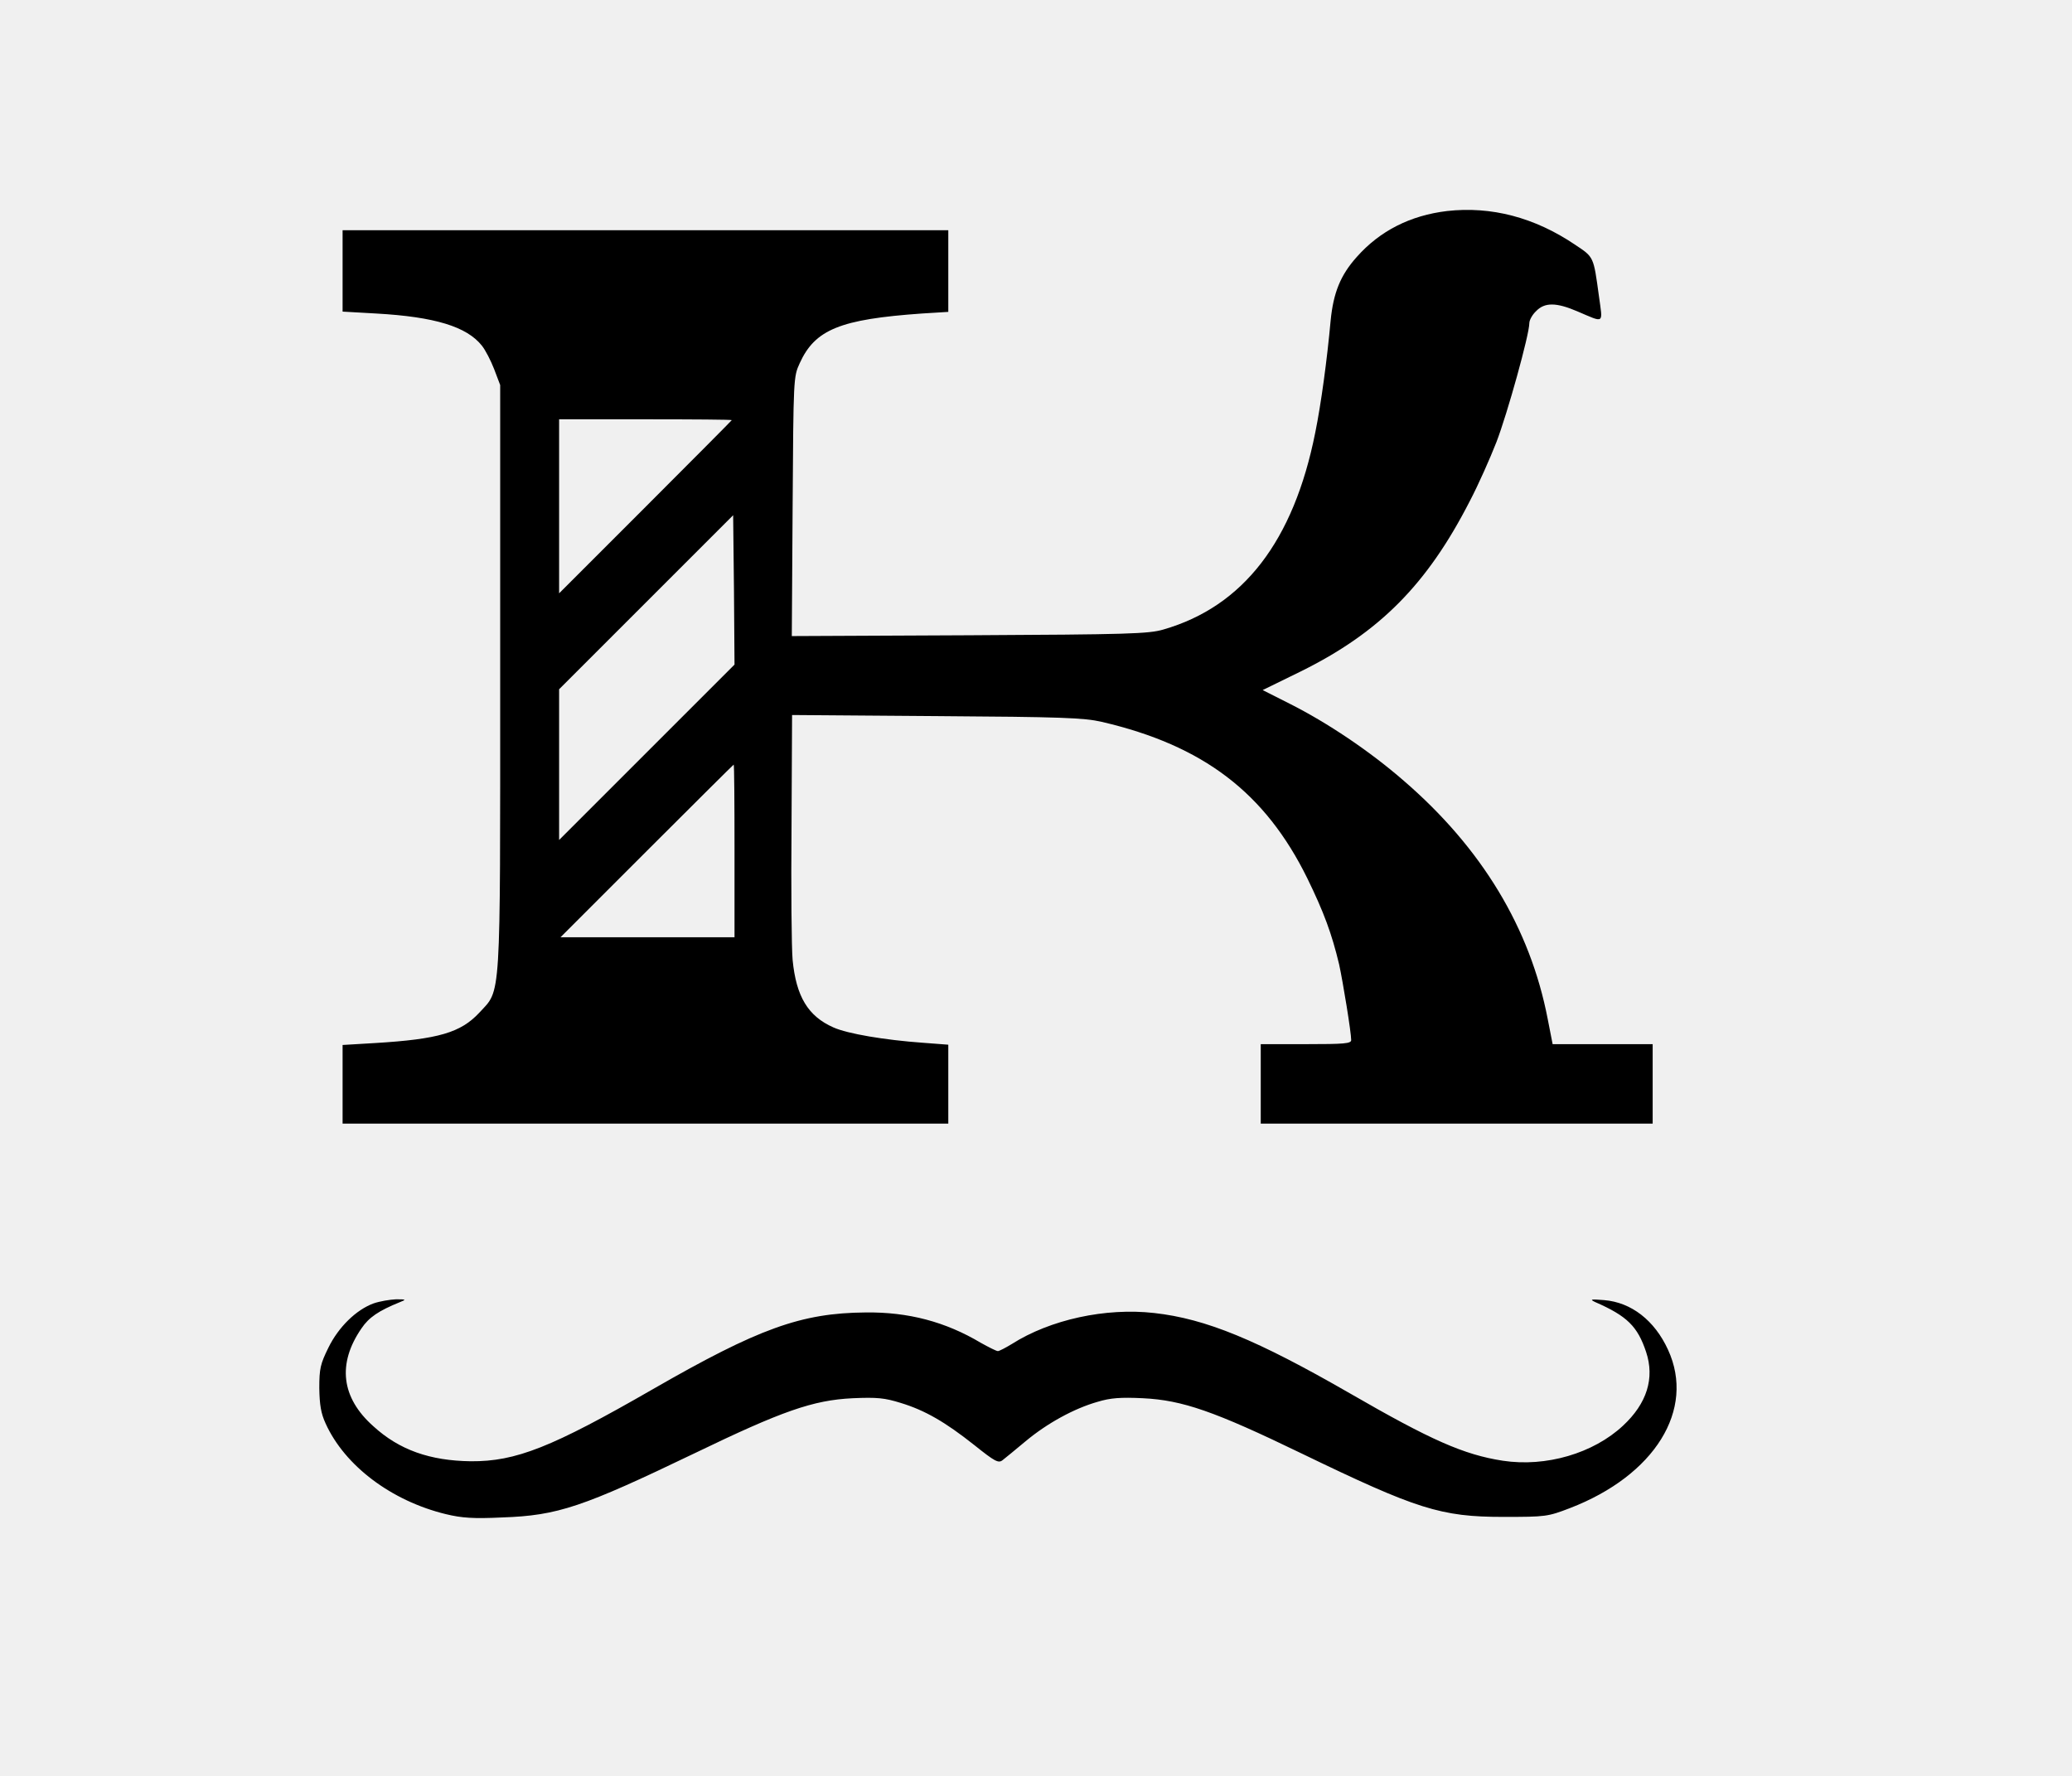
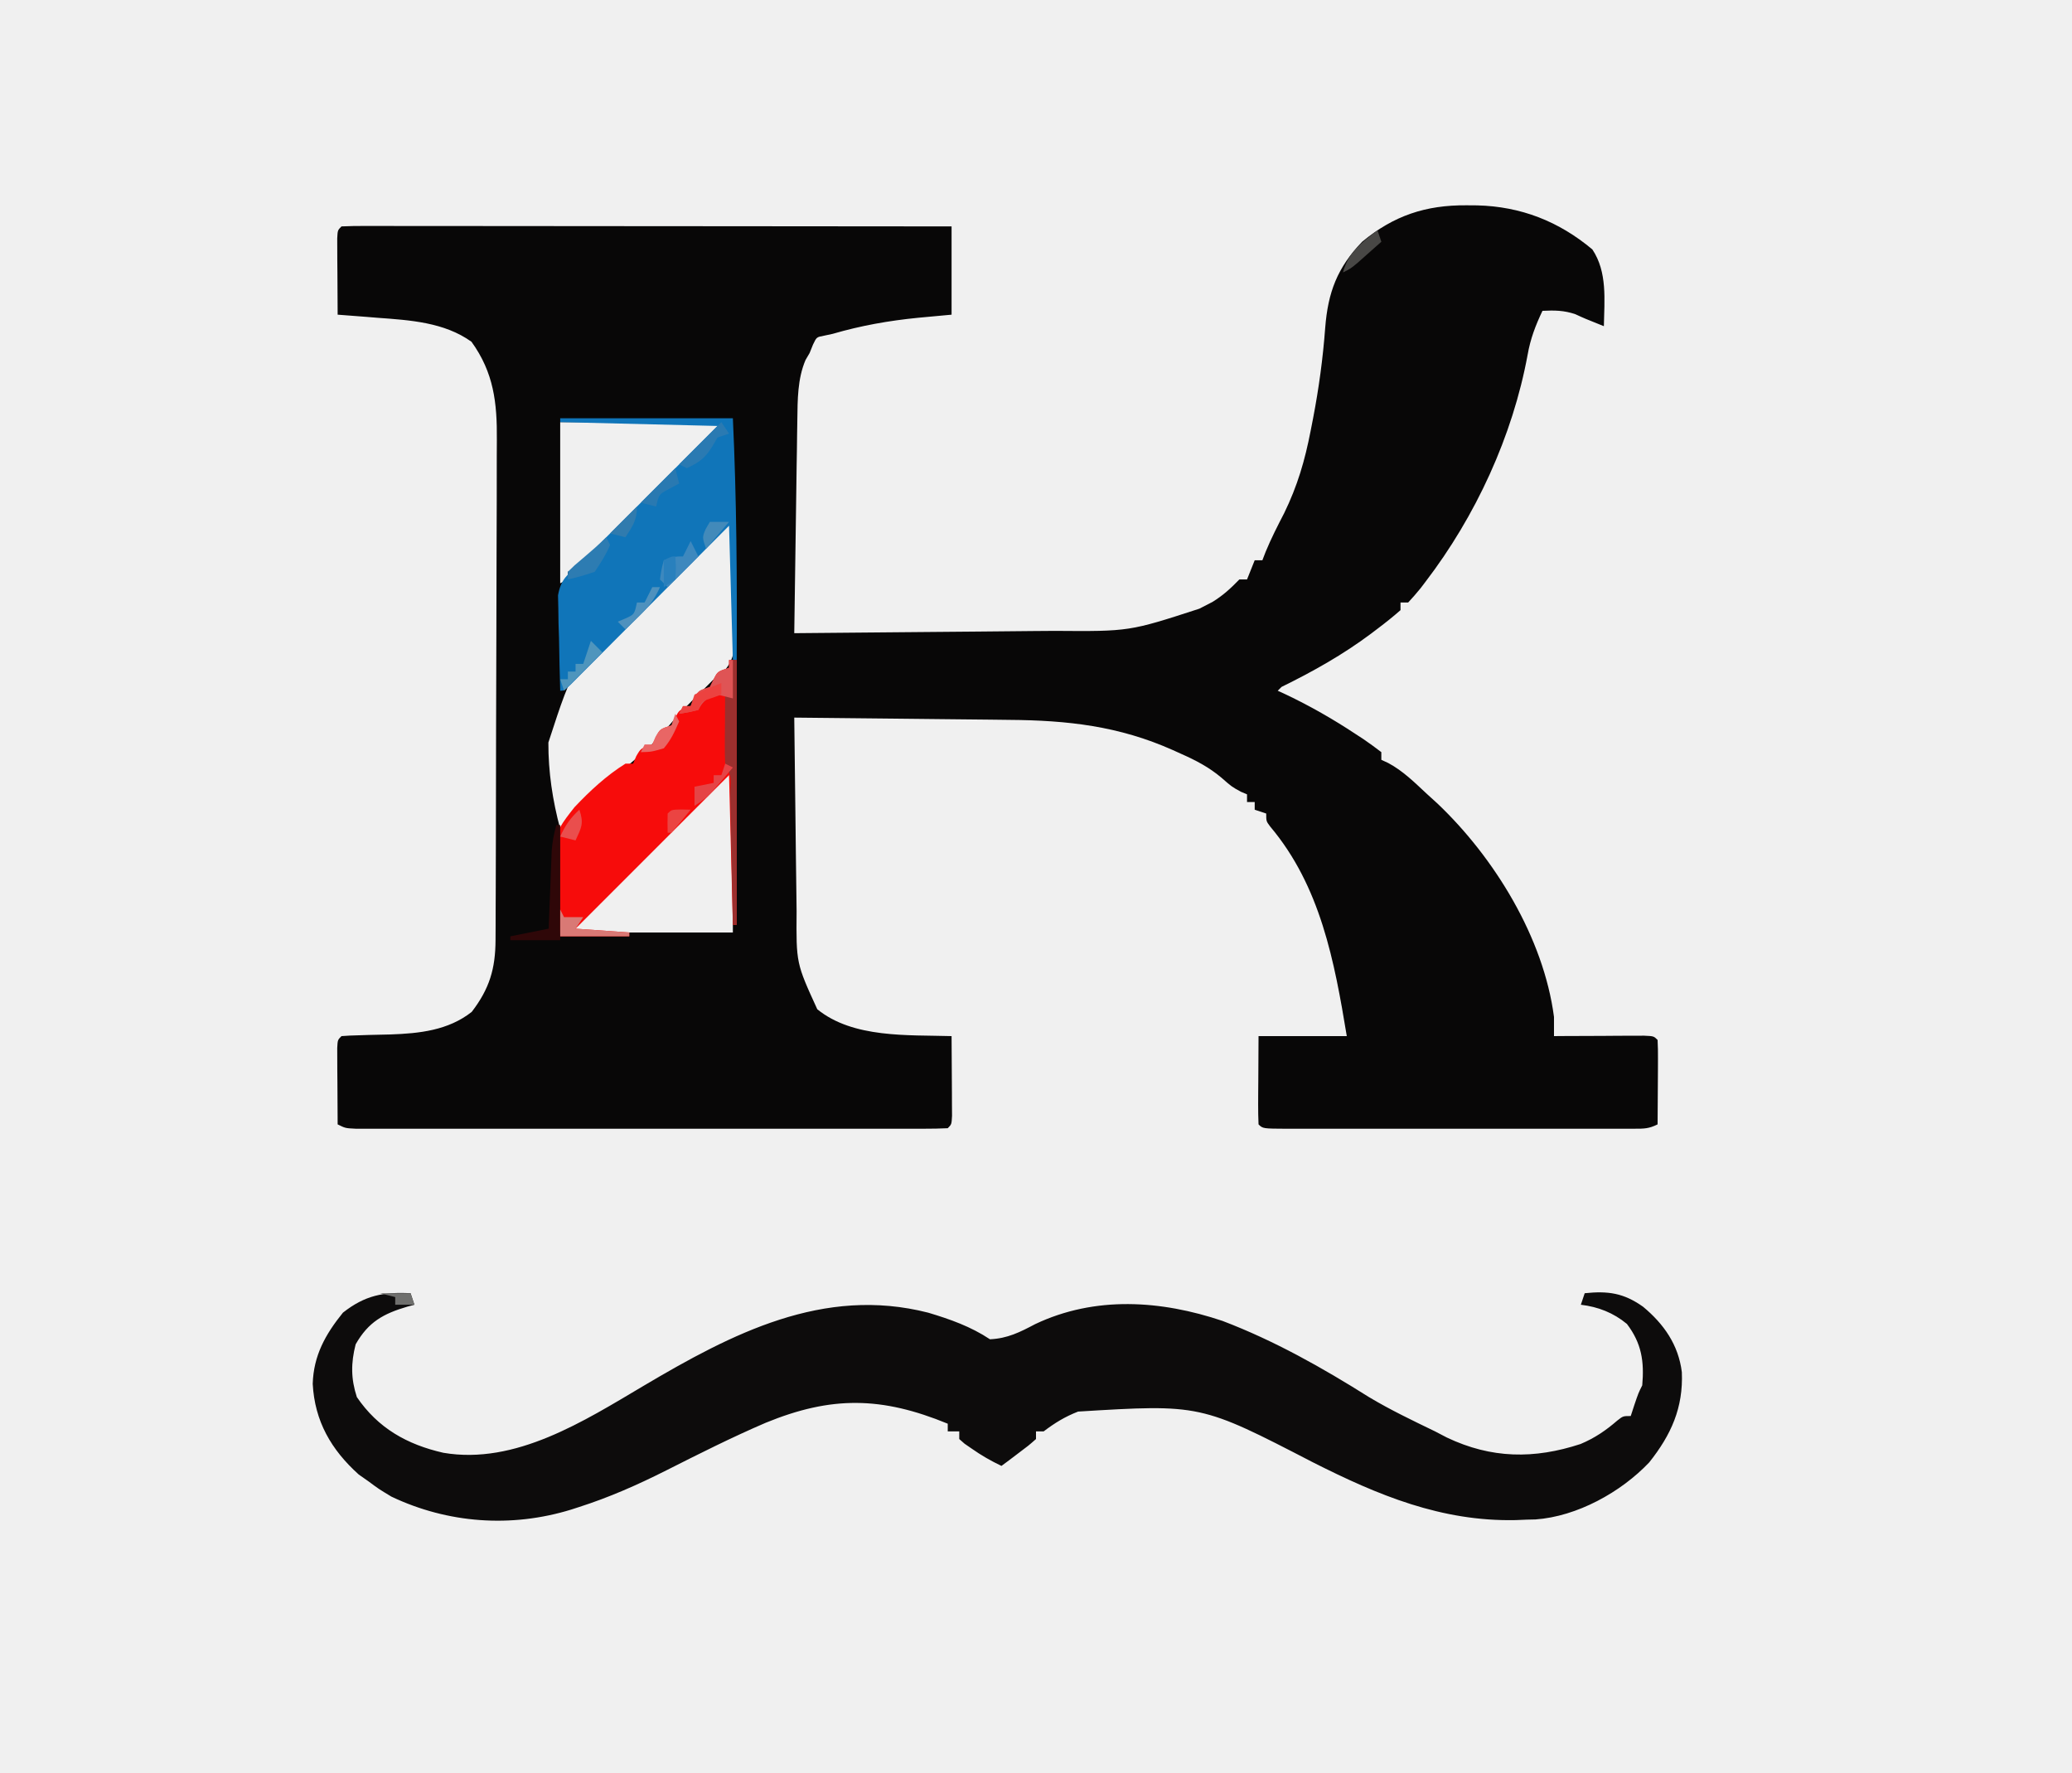
- <svg xmlns="http://www.w3.org/2000/svg" version="1.0" width="756pt" height="648pt" viewBox="0 0 756 648" preserveAspectRatio="xMidYMid meet">
-   <g transform="translate(0,648) scale(0.1,-0.1)" fill="currentColor" stroke="none">
-     <path d="M5280 5710 c-134 -16 -245 -72 -330 -168 -59 -66 -85 -130 -95 -232 -13 -143 -35 -305 -56 -408 -79 -397 -263 -635 -554 -719 -54 -16 -129 -18 -708 -21 l-648 -3 3 473 c3 469 3 473 26 523 56 123 148 160 445 181 l97 6 0 149 0 149 -1105 0 -1105 0 0 -149 0 -148 123 -7 c214 -12 330 -48 385 -117 13 -16 33 -55 45 -86 l22 -58 0 -1065 c0 -1202 4 -1138 -76 -1225 -68 -73 -149 -97 -381 -111 l-118 -7 0 -143 0 -144 1105 0 1105 0 0 144 0 144 -92 7 c-140 10 -276 33 -327 56 -93 41 -136 113 -149 246 -4 43 -6 262 -4 486 l2 408 528 -4 c456 -3 537 -6 602 -21 370 -86 596 -258 750 -571 60 -123 89 -201 116 -314 14 -64 44 -248 44 -276 0 -13 -25 -15 -165 -15 l-165 0 0 -145 0 -145 715 0 715 0 0 145 0 145 -182 0 -183 0 -18 92 c-64 332 -241 624 -525 869 -124 108 -279 212 -416 281 l-99 50 139 68 c287 142 461 317 617 622 31 59 74 156 97 215 40 104 120 392 120 434 0 11 11 31 25 44 31 32 73 32 150 -1 101 -43 93 -48 79 55 -20 146 -18 142 -87 188 -148 100 -306 141 -467 123z m-2610 -763 c0 -1 -142 -144 -315 -317 l-315 -315 0 318 0 317 315 0 c173 0 315 -1 315 -3z m-310 -1212 l-320 -320 0 275 0 275 318 318 317 317 3 -272 2 -273 -320 -320z m320 -360 l0 -315 -317 0 -318 0 315 315 c173 173 316 315 317 315 2 0 3 -142 3 -315z" />
-     <path d="M1363 1724 c-63 -23 -128 -86 -165 -162 -29 -59 -33 -76 -33 -147 1 -61 6 -92 23 -129 70 -155 241 -283 439 -331 58 -14 100 -17 205 -12 204 7 294 38 704 235 317 153 430 193 575 200 90 4 117 1 175 -17 89 -27 163 -70 269 -154 75 -60 88 -67 103 -55 9 7 47 38 84 69 79 66 178 120 263 144 46 14 83 17 165 13 144 -7 260 -47 580 -202 420 -203 507 -231 735 -231 156 0 162 1 243 32 309 119 459 359 358 578 -49 107 -134 173 -233 181 -48 4 -54 3 -33 -7 117 -51 155 -89 186 -182 32 -96 3 -188 -84 -269 -108 -101 -281 -152 -439 -128 -142 22 -262 75 -558 246 -339 195 -525 272 -714 293 -177 20 -379 -24 -519 -113 -23 -14 -46 -26 -51 -26 -6 0 -33 14 -62 30 -129 77 -265 113 -421 111 -235 -2 -390 -58 -776 -280 -370 -213 -500 -264 -664 -263 -149 2 -261 41 -356 128 -117 104 -132 228 -43 357 27 40 62 64 141 96 23 9 22 10 -15 10 -22 -1 -59 -7 -82 -15z" />
-   </g>
+ <svg xmlns="http://www.w3.org/2000/svg" version="1.1" width="540" height="462">
+   <path d="M0 0 C1.38 0.01 1.38 0.01 2.8 0.02 C14.14 0.3 24.04 4.15 32.81 11.5 C36.75 17.4 35.94 24.64 35.81 31.5 C30.81 29.5 30.81 29.5 28.38 28.38 C25.4 27.36 22.93 27.35 19.81 27.5 C17.99 31.32 16.67 34.77 15.94 38.94 C12.03 60.16 2.4 81.02 -10.69 98.12 C-11.11 98.68 -11.53 99.23 -11.96 99.79 C-12.98 101.07 -14.08 102.29 -15.19 103.5 C-15.85 103.5 -16.51 103.5 -17.19 103.5 C-17.19 104.16 -17.19 104.82 -17.19 105.5 C-19.11 107.18 -21.03 108.72 -23.06 110.25 C-23.65 110.7 -24.24 111.15 -24.85 111.61 C-32.2 117.11 -39.96 121.46 -48.19 125.5 C-48.52 125.83 -48.85 126.16 -49.19 126.5 C-48.15 126.98 -48.15 126.98 -47.09 127.46 C-40.73 130.49 -34.81 133.87 -28.94 137.75 C-28.27 138.19 -27.6 138.62 -26.91 139.07 C-25.3 140.16 -23.74 141.32 -22.19 142.5 C-22.19 143.16 -22.19 143.82 -22.19 144.5 C-21.6 144.77 -21.01 145.04 -20.41 145.32 C-16.48 147.41 -13.44 150.49 -10.19 153.5 C-9.33 154.29 -8.46 155.07 -7.57 155.88 C7.31 170.01 20.11 190.88 22.81 211.5 C22.82 213.17 22.82 214.83 22.81 216.5 C23.59 216.49 24.38 216.49 25.18 216.48 C28.71 216.46 32.23 216.45 35.75 216.44 C36.98 216.43 38.21 216.42 39.48 216.41 C40.65 216.41 41.82 216.41 43.03 216.4 C44.11 216.4 45.2 216.39 46.31 216.39 C48.81 216.5 48.81 216.5 49.81 217.5 C49.9 219.13 49.92 220.77 49.91 222.41 C49.91 223.4 49.9 224.39 49.9 225.41 C49.89 226.45 49.88 227.49 49.88 228.56 C49.87 229.61 49.87 230.65 49.86 231.73 C49.85 234.32 49.83 236.91 49.81 239.5 C47.53 240.64 46.28 240.63 43.74 240.63 C42.89 240.63 42.04 240.63 41.17 240.64 C40.23 240.63 39.29 240.63 38.33 240.63 C37.35 240.63 36.36 240.63 35.35 240.63 C32.09 240.64 28.82 240.64 25.56 240.63 C23.3 240.63 21.04 240.63 18.78 240.64 C14.04 240.64 9.3 240.64 4.56 240.63 C-1.52 240.62 -7.61 240.63 -13.7 240.63 C-18.37 240.64 -23.03 240.64 -27.7 240.63 C-29.95 240.63 -32.19 240.63 -34.44 240.64 C-37.57 240.64 -40.7 240.63 -43.83 240.63 C-45.24 240.63 -45.24 240.63 -46.68 240.64 C-53.07 240.61 -53.07 240.61 -54.19 239.5 C-54.27 237.79 -54.29 236.08 -54.29 234.37 C-54.28 233.44 -54.28 232.51 -54.28 231.55 C-54.27 230.36 -54.26 229.17 -54.25 227.94 C-54.23 224.16 -54.21 220.39 -54.19 216.5 C-46.6 216.5 -39.01 216.5 -31.19 216.5 C-34.41 196.99 -38.04 177.44 -51.16 161.88 C-52.19 160.5 -52.19 160.5 -52.19 158.5 C-53.18 158.17 -54.17 157.84 -55.19 157.5 C-55.19 156.84 -55.19 156.18 -55.19 155.5 C-55.85 155.5 -56.51 155.5 -57.19 155.5 C-57.19 154.84 -57.19 154.18 -57.19 153.5 C-57.99 153.16 -57.99 153.16 -58.81 152.81 C-61.19 151.5 -61.19 151.5 -63.88 149.14 C-67.16 146.38 -70.59 144.61 -74.5 142.88 C-75.16 142.58 -75.82 142.28 -76.51 141.97 C-90.57 135.69 -103.95 134.2 -119.23 134.09 C-120.85 134.07 -122.47 134.05 -124.09 134.03 C-128.32 133.98 -132.55 133.94 -136.78 133.9 C-141.11 133.86 -145.44 133.81 -149.78 133.76 C-158.25 133.66 -166.72 133.58 -175.19 133.5 C-175.1 141.58 -175.01 149.65 -174.9 157.73 C-174.85 161.48 -174.8 165.23 -174.77 168.98 C-174.73 172.6 -174.68 176.23 -174.63 179.85 C-174.61 181.23 -174.6 182.61 -174.58 183.99 C-174.69 197.49 -174.69 197.49 -169.19 209.5 C-159.84 217.1 -145.56 216.16 -134.19 216.5 C-134.16 220.31 -134.14 224.12 -134.12 227.94 C-134.12 229.03 -134.11 230.11 -134.1 231.24 C-134.1 232.27 -134.09 233.31 -134.09 234.37 C-134.08 235.33 -134.08 236.29 -134.07 237.28 C-134.19 239.5 -134.19 239.5 -135.19 240.5 C-137.21 240.6 -139.23 240.63 -141.25 240.63 C-142.57 240.63 -143.89 240.63 -145.25 240.64 C-146.73 240.63 -148.21 240.63 -149.68 240.63 C-151.23 240.63 -152.77 240.63 -154.31 240.63 C-158.52 240.64 -162.72 240.64 -166.93 240.63 C-171.32 240.63 -175.71 240.63 -180.1 240.64 C-187.48 240.64 -194.85 240.64 -202.23 240.63 C-210.77 240.62 -219.31 240.63 -227.85 240.63 C-235.16 240.64 -242.48 240.64 -249.8 240.63 C-254.18 240.63 -258.55 240.63 -262.93 240.64 C-267.05 240.64 -271.16 240.64 -275.27 240.63 C-276.79 240.63 -278.3 240.63 -279.81 240.63 C-281.87 240.64 -283.93 240.63 -285.99 240.63 C-287.73 240.63 -287.73 240.63 -289.49 240.63 C-292.19 240.5 -292.19 240.5 -294.19 239.5 C-294.22 235.85 -294.23 232.21 -294.25 228.56 C-294.26 227.52 -294.27 226.48 -294.28 225.41 C-294.28 223.92 -294.28 223.92 -294.29 222.41 C-294.29 221.49 -294.3 220.58 -294.3 219.63 C-294.19 217.5 -294.19 217.5 -293.19 216.5 C-291.74 216.38 -290.3 216.32 -288.85 216.29 C-287.95 216.26 -287.05 216.23 -286.12 216.2 C-284.24 216.15 -282.36 216.11 -280.48 216.07 C-272.88 215.81 -265.37 215.01 -259.25 210.19 C-254.6 204.13 -253.07 198.93 -253.04 191.43 C-253.03 190.18 -253.03 188.94 -253.02 187.66 C-253.02 186.28 -253.01 184.9 -253.01 183.53 C-253 182.07 -253 180.62 -252.99 179.17 C-252.97 174.4 -252.96 169.63 -252.95 164.87 C-252.95 163.22 -252.94 161.58 -252.94 159.93 C-252.92 152.21 -252.9 144.48 -252.9 136.75 C-252.89 127.85 -252.86 118.94 -252.82 110.04 C-252.79 103.15 -252.77 96.26 -252.77 89.36 C-252.77 85.25 -252.76 81.14 -252.73 77.03 C-252.71 73.16 -252.71 69.28 -252.72 65.41 C-252.72 64 -252.71 62.58 -252.7 61.17 C-252.61 51.43 -253.51 43.59 -259.31 35.56 C-266.41 30.47 -275.34 29.93 -283.81 29.31 C-284.82 29.23 -285.82 29.15 -286.86 29.06 C-289.3 28.87 -291.74 28.68 -294.19 28.5 C-294.22 24.85 -294.23 21.21 -294.25 17.56 C-294.26 16.52 -294.27 15.48 -294.28 14.41 C-294.28 12.92 -294.28 12.92 -294.29 11.41 C-294.29 10.49 -294.3 9.58 -294.3 8.63 C-294.19 6.5 -294.19 6.5 -293.19 5.5 C-291.14 5.4 -289.08 5.38 -287.03 5.38 C-286.38 5.38 -285.73 5.38 -285.06 5.38 C-282.87 5.38 -280.67 5.38 -278.48 5.39 C-276.91 5.39 -275.35 5.39 -273.78 5.39 C-269.51 5.39 -265.25 5.39 -260.98 5.4 C-256.53 5.4 -252.07 5.41 -247.62 5.41 C-239.18 5.41 -230.74 5.42 -222.3 5.43 C-212.69 5.44 -203.09 5.44 -193.48 5.45 C-173.72 5.46 -153.95 5.48 -134.19 5.5 C-134.19 13.09 -134.19 20.68 -134.19 28.5 C-137.07 28.77 -139.96 29.04 -142.94 29.31 C-150.57 30.07 -157.81 31.35 -165.19 33.5 C-165.93 33.66 -166.67 33.81 -167.43 33.98 C-169.37 34.34 -169.37 34.34 -170.31 36.31 C-170.6 37.03 -170.89 37.76 -171.19 38.5 C-171.54 39.1 -171.89 39.7 -172.25 40.31 C-174.35 45.21 -174.32 50.73 -174.39 55.99 C-174.41 57.23 -174.43 58.47 -174.45 59.75 C-174.47 61.08 -174.49 62.41 -174.5 63.75 C-174.52 65.13 -174.55 66.51 -174.57 67.89 C-174.62 71.5 -174.67 75.11 -174.72 78.72 C-174.77 82.42 -174.83 86.11 -174.88 89.8 C-174.99 97.04 -175.09 104.27 -175.19 111.5 C-164.33 111.42 -153.47 111.32 -142.61 111.21 C-137.57 111.16 -132.53 111.12 -127.48 111.08 C-122.61 111.04 -117.73 110.99 -112.86 110.94 C-111.01 110.92 -109.15 110.91 -107.3 110.9 C-87.86 111.05 -87.86 111.05 -69.62 105.12 C-68.49 104.54 -67.35 103.95 -66.18 103.35 C-63.4 101.63 -61.45 99.83 -59.19 97.5 C-58.53 97.5 -57.87 97.5 -57.19 97.5 C-56.53 95.85 -55.87 94.2 -55.19 92.5 C-54.53 92.5 -53.87 92.5 -53.19 92.5 C-52.77 91.41 -52.77 91.41 -52.34 90.3 C-50.91 86.83 -49.22 83.53 -47.5 80.2 C-44.04 73.1 -42.13 66.56 -40.62 58.81 C-40.41 57.72 -40.19 56.62 -39.97 55.49 C-38.47 47.67 -37.41 39.89 -36.82 31.96 C-36.1 22.67 -33.68 16.27 -27.19 9.5 C-18.92 2.67 -10.6 -0.08 0 0 Z M-236.19 56.5 C-236.19 70.36 -236.19 84.22 -236.19 98.5 C-235.2 98 -235.2 98 -234.19 97.5 C-234.19 96.84 -234.19 96.18 -234.19 95.5 C-233.61 95.24 -233.02 94.99 -232.42 94.72 C-229.99 93.39 -228.38 91.94 -226.43 89.98 C-225.71 89.27 -224.99 88.55 -224.25 87.81 C-223.48 87.04 -222.71 86.26 -221.92 85.46 C-221.13 84.67 -220.34 83.88 -219.52 83.06 C-217.84 81.38 -216.17 79.7 -214.5 78.02 C-211.94 75.44 -209.36 72.86 -206.79 70.29 C-205.17 68.66 -203.54 67.03 -201.92 65.4 C-201.15 64.63 -200.37 63.85 -199.57 63.05 C-198.87 62.34 -198.16 61.62 -197.43 60.89 C-196.8 60.26 -196.17 59.62 -195.53 58.97 C-194.08 57.71 -194.08 57.71 -194.19 56.5 C-208.05 56.5 -221.91 56.5 -236.19 56.5 Z M-214.25 102.25 C-215.03 102.99 -215.03 102.99 -215.83 103.74 C-232.47 119.11 -232.47 119.11 -239.27 139.99 C-239.31 147.62 -238.16 155.14 -236.19 162.5 C-232 158.99 -228 155.41 -224.19 151.5 C-221.38 148.66 -218.59 145.91 -215.5 143.38 C-212.24 140.67 -209.56 137.6 -206.81 134.38 C-204.72 131.96 -202.48 129.73 -200.19 127.5 C-199.34 126.65 -198.5 125.81 -197.62 124.94 C-195.19 122.5 -195.19 122.5 -193.06 120.86 C-190.39 117.49 -190.69 114.35 -190.8 110.23 C-190.81 109.04 -190.81 109.04 -190.81 107.83 C-190.84 105.3 -190.89 102.78 -190.94 100.25 C-190.96 98.53 -190.98 96.82 -190.99 95.1 C-191.04 90.9 -191.11 86.7 -191.19 82.5 C-197.55 82.5 -209.23 97.5 -214.25 102.25 Z M-196.06 151.25 C-197.3 152.47 -197.3 152.47 -198.55 153.73 C-199.44 154.62 -200.34 155.51 -201.25 156.43 C-202.16 157.34 -203.07 158.25 -204.01 159.18 C-205.93 161.11 -207.86 163.03 -209.78 164.96 C-212.25 167.44 -214.73 169.91 -217.2 172.38 C-219.56 174.73 -221.9 177.08 -224.25 179.43 C-225.15 180.33 -226.04 181.22 -226.96 182.14 C-227.78 182.96 -228.6 183.78 -229.44 184.62 C-230.17 185.35 -230.89 186.08 -231.64 186.82 C-233.3 188.24 -233.3 188.24 -233.19 189.5 C-219.33 189.5 -205.47 189.5 -191.19 189.5 C-191.19 175.64 -191.19 161.78 -191.19 147.5 C-193.18 147.5 -194.77 149.95 -196.06 151.25 Z " fill="#080707" transform="translate(382.1875,53.5)" />
+   <path d="M0 0 C0.33 0.99 0.66 1.98 1 3 C0.11 3.24 0.11 3.24 -0.79 3.48 C-7.04 5.32 -10.98 7.45 -14.31 13.31 C-15.57 18.22 -15.55 22.31 -14 27.06 C-8.48 35.17 -0.91 39.43 8.55 41.58 C27.32 44.79 45.27 33.29 60.75 24.12 C83.69 10.55 107.58 -1.92 134.91 5.07 C140.62 6.78 146.03 8.69 151 12 C155.58 11.79 158.83 10.14 162.79 8.05 C178.4 0.64 195.59 1.82 211.62 7.22 C225.12 12.36 237.6 19.4 249.8 27.08 C255.36 30.41 261.17 33.18 267 36 C268.01 36.53 269.01 37.05 270.05 37.59 C281.69 43.14 292.87 43.25 304.93 39.29 C308.63 37.73 311.49 35.78 314.51 33.17 C316 32 316 32 318 32 C318.31 31.05 318.62 30.1 318.94 29.12 C320 26 320 26 321 24 C321.54 17.78 320.85 13.07 317 8 C313.47 5.09 309.54 3.55 305 3 C305.33 2.01 305.66 1.02 306 0 C312.1 -0.64 316.16 -0.06 321.21 3.52 C326.63 8.02 330.43 13.43 331.32 20.57 C331.71 29.85 328.53 36.9 322.81 44.09 C315.44 51.86 304 58.18 293.18 58.95 C292.46 58.96 291.74 58.98 291 59 C289.52 59.06 289.52 59.06 288.01 59.12 C268.69 59.53 252.18 52.66 235.2 44.08 C205.86 28.9 205.86 28.9 173.97 30.84 C170.52 32.19 167.94 33.78 165 36 C164.34 36 163.68 36 163 36 C163 36.66 163 37.32 163 38 C161.03 39.73 161.03 39.73 158.5 41.62 C157.66 42.26 156.83 42.89 155.97 43.54 C155.32 44.02 154.67 44.5 154 45 C151.25 43.69 148.74 42.25 146.25 40.5 C145.64 40.08 145.02 39.65 144.39 39.22 C143.93 38.82 143.47 38.41 143 38 C143 37.34 143 36.68 143 36 C142.01 36 141.02 36 140 36 C140 35.34 140 34.68 140 34 C122.77 26.92 109.71 26.72 92.53 33.77 C83.72 37.55 75.15 41.87 66.6 46.19 C59.15 49.94 51.76 53.21 43.81 55.75 C43.16 55.96 42.51 56.17 41.83 56.39 C26.22 61.18 9.71 59.98 -5 53 C-8.31 51 -8.31 51 -11 49 C-11.83 48.42 -12.65 47.85 -13.5 47.25 C-20.7 40.77 -24.98 33.35 -25.5 23.62 C-25.28 16.23 -22.2 10.72 -17.62 5.06 C-11.88 0.55 -7.06 -0.37 0 0 Z " fill="#0D0C0C" transform="translate(107,337)" />
+   <path d="M0 0 C0.66 0 1.32 0 2 0 C2 22.77 2 45.54 2 69 C1.67 69 1.34 69 1 69 C0.67 56.13 0.34 43.26 0 30 C-13.2 43.2 -26.4 56.4 -40 70 C-33.07 70.5 -33.07 70.5 -26 71 C-26 71.33 -26 71.66 -26 72 C-31.94 72 -37.88 72 -44 72 C-46.75 46.59 -46.75 46.59 -40.29 38.36 C-36.3 34.13 -31.95 30.09 -27 27 C-26.34 27 -25.68 27 -25 27 C-24.73 26.36 -24.46 25.72 -24.19 25.06 C-23 23 -23 23 -20 22 C-19.67 21.34 -19.34 20.68 -19 20 C-18 18 -18 18 -15 17 C-14.67 16.34 -14.34 15.68 -14 15 C-13 13 -13 13 -10 12 C-9.67 11.34 -9.34 10.68 -9 10 C-8 8 -8 8 -5 7 C-4.67 6.34 -4.34 5.68 -4 5 C-3 3 -3 3 0 2 C0 1.34 0 0.68 0 0 Z " fill="#F70C0B" transform="translate(190,172)" />
+   <path d="M0 0 C14.85 0 29.7 0 45 0 C45.98 21.02 46.11 41.96 46 63 C45.67 63 45.34 63 45 63 C44.5 45.68 44.5 45.68 44 28 C40.91 31.1 37.82 34.21 34.63 37.41 C32.17 39.87 29.71 42.34 27.25 44.8 C24.65 47.41 22.05 50.02 19.45 52.63 C16.95 55.14 14.44 57.65 11.94 60.16 C10.98 61.12 10.02 62.08 9.07 63.04 C7.74 64.38 6.4 65.72 5.06 67.05 C4.3 67.82 3.54 68.58 2.75 69.37 C1 71 1 71 0 71 C-0.15 66.44 -0.23 61.88 -0.31 57.31 C-0.35 56.02 -0.4 54.73 -0.44 53.39 C-0.46 52.15 -0.47 50.9 -0.49 49.61 C-0.51 48.47 -0.54 47.32 -0.57 46.14 C0.2 41.92 1.77 40.81 5 38 C6.3 36.72 7.59 35.43 8.87 34.13 C19.58 23.42 30.29 12.71 41 2 C20.7 1.5 20.7 1.5 0 1 C0 0.67 0 0.34 0 0 Z " fill="#1075B9" transform="translate(146,109)" />
+   <path d="M0 0 C0.33 0 0.66 0 1 0 C1 22.77 1 45.54 1 69 C0.67 69 0.34 69 0 69 C-0.03 67.76 -0.05 66.53 -0.08 65.25 C-0.17 60.68 -0.27 56.11 -0.37 51.54 C-0.42 49.56 -0.46 47.57 -0.5 45.59 C-0.55 42.75 -0.62 39.91 -0.68 37.07 C-0.7 36.17 -0.72 35.28 -0.73 34.36 C-0.44 30.36 -0.44 30.36 -2 27 C-2.09 25.44 -2.11 23.87 -2.1 22.31 C-2.09 21.36 -2.09 20.42 -2.09 19.45 C-2.08 18.45 -2.07 17.46 -2.06 16.44 C-2.06 15.44 -2.05 14.44 -2.05 13.42 C-2.04 10.94 -2.02 8.47 -2 6 C-1.67 6 -1.34 6 -1 6 C-0.67 4.02 -0.34 2.04 0 0 Z " fill="#9B2F2E" transform="translate(191,172)" />
+   <path d="M0 0 C0.33 0 0.66 0 1 0 C1 9.9 1 19.8 1 30 C-3.29 30 -7.58 30 -12 30 C-12 29.67 -12 29.34 -12 29 C-8.7 28.34 -5.4 27.68 -2 27 C-1.94 25.39 -1.88 23.77 -1.82 22.11 C-1.73 19.99 -1.65 17.87 -1.56 15.75 C-1.5 14.15 -1.5 14.15 -1.44 12.53 C-1.4 11.5 -1.36 10.48 -1.32 9.42 C-1.28 8.48 -1.24 7.54 -1.21 6.57 C-1.02 4.26 -0.64 2.22 0 0 Z " fill="#2F0708" transform="translate(145,215)" />
+   <path d="M0 0 C0.33 0 0.66 0 1 0 C1 3.3 1 6.6 1 10 C-0.32 9.67 -1.64 9.34 -3 9 C-5.67 9.99 -6.71 10.43 -8 13 C-10.56 13.62 -10.56 13.62 -13 14 C-12.67 13.34 -12.34 12.68 -12 12 C-11.34 12 -10.68 12 -10 12 C-9.73 11.36 -9.46 10.72 -9.19 10.06 C-8 8 -8 8 -5 7 C-4.67 6.34 -4.34 5.68 -4 5 C-3 3 -3 3 0 2 C0 1.34 0 0.68 0 0 Z " fill="#DF5455" transform="translate(190,172)" />
+   <path d="M0 0 C0.33 0.66 0.66 1.32 1 2 C2.65 2 4.3 2 6 2 C5.01 3.49 5.01 3.49 4 5 C10.93 5.5 10.93 5.5 18 6 C18 6.33 18 6.66 18 7 C12.06 7 6.12 7 0 7 C0 4.69 0 2.38 0 0 Z " fill="#D97975" transform="translate(146,237)" />
+   <path d="M0 0 C0.66 1.32 1.32 2.64 2 4 C-0.64 6.64 -3.28 9.28 -6 12 C-6.66 11.34 -7.32 10.68 -8 10 C-7.62 7.38 -7.62 7.38 -7 5 C-4 4 -4 4 -2 4 C-1.34 2.68 -0.68 1.36 0 0 Z " fill="#3D88BE" transform="translate(180,141)" />
+   <path d="M0 0 C0.66 0.99 1.32 1.98 2 3 C1.01 3.33 0.02 3.66 -1 4 C-1.45 4.78 -1.91 5.57 -2.38 6.38 C-4.24 9.38 -5.81 10.53 -9 12 C-9.66 11.67 -10.32 11.34 -11 11 C-7.37 7.37 -3.74 3.74 0 0 Z " fill="#2A7AB2" transform="translate(188,110)" />
+   <path d="M0 0 C0.33 0.66 0.66 1.32 1 2 C-0.08 4.57 -1.44 6.67 -3 9 C-6.62 10.19 -6.62 10.19 -10 11 C-10 10.34 -10 9.68 -10 9 C-8.32 7.34 -8.32 7.34 -6.12 5.5 C-4.01 3.71 -1.96 1.96 0 0 Z " fill="#2D7CB2" transform="translate(158,140)" />
+   <path d="M0 0 C0.66 0.33 1.32 0.66 2 1 C0.9 2.3 -0.2 3.59 -1.31 4.88 C-1.93 5.59 -2.54 6.31 -3.18 7.05 C-5 9 -5 9 -8 11 C-8 9.35 -8 7.7 -8 6 C-6.35 5.67 -4.7 5.34 -3 5 C-3 4.34 -3 3.68 -3 3 C-2.34 3 -1.68 3 -1 3 C-0.67 2.01 -0.34 1.02 0 0 Z " fill="#E54446" transform="translate(189,199)" />
+   <path d="M0 0 C0.99 0.99 1.98 1.98 3 3 C-0.3 6.3 -3.6 9.6 -7 13 C-7.33 12.01 -7.66 11.02 -8 10 C-7.34 10 -6.68 10 -6 10 C-6 9.34 -6 8.68 -6 8 C-5.34 8 -4.68 8 -4 8 C-4 7.34 -4 6.68 -4 6 C-3.34 6 -2.68 6 -2 6 C-1.34 4.02 -0.68 2.04 0 0 Z " fill="#4E95BD" transform="translate(154,167)" />
+   <path d="M0 0 C0.33 1.32 0.66 2.64 1 4 C-0.21 4.65 -0.21 4.65 -1.44 5.31 C-4.28 6.8 -4.28 6.8 -5 10 C-6.32 9.67 -7.64 9.34 -9 9 C-6.03 6.03 -3.06 3.06 0 0 Z " fill="#2979B1" transform="translate(176,122)" />
+   <path d="M0 0 C0.33 0.66 0.66 1.32 1 2 C-0.21 4.75 -1.09 6.76 -3 9 C-6.25 9.94 -6.25 9.94 -9 10 C-8.67 9.34 -8.34 8.68 -8 8 C-7.34 8 -6.68 8 -6 8 C-5.73 7.36 -5.46 6.72 -5.19 6.06 C-4 4 -4 4 -1 3 C-0.67 2.01 -0.34 1.02 0 0 Z " fill="#E96665" transform="translate(176,186)" />
+   <path d="M0 0 C0.66 0 1.32 0 2 0 C0.59 3.22 -1.1 5.32 -3.62 7.75 C-4.57 8.67 -4.57 8.67 -5.54 9.61 C-6.02 10.07 -6.5 10.53 -7 11 C-7.66 10.34 -8.32 9.68 -9 9 C-8.04 8.6 -8.04 8.6 -7.06 8.19 C-4.67 7.11 -4.67 7.11 -4 4 C-3.34 4 -2.68 4 -2 4 C-1.34 2.68 -0.68 1.36 0 0 Z " fill="#4E91BE" transform="translate(170,153)" />
+   <path d="M0 0 C1.21 3.62 0.54 4.64 -1 8 C-2.32 7.67 -3.64 7.34 -5 7 C-3.71 4.12 -2.34 2.13 0 0 Z " fill="#EA4E4D" transform="translate(151,211)" />
+   <path d="M0 0 C0.33 0.99 0.66 1.98 1 3 C-0.29 4.15 -1.58 5.29 -2.88 6.44 C-3.95 7.39 -3.95 7.39 -5.05 8.37 C-7 10 -7 10 -9 11 C-7.6 5.71 -4.15 3.23 0 0 Z " fill="#484745" transform="translate(359,60)" />
+   <path d="M0 0 C0 0.99 0 1.98 0 3 C-1.21 3.43 -1.21 3.43 -2.44 3.88 C-5.13 4.73 -5.13 4.73 -6 7 C-8.56 7.62 -8.56 7.62 -11 8 C-10.67 7.34 -10.34 6.68 -10 6 C-9.34 6 -8.68 6 -8 6 C-7.67 5.01 -7.34 4.02 -7 3 C-3.44 1.31 -3.44 1.31 0 0 Z " fill="#EC4240" transform="translate(188,178)" />
+   <path d="M0 0 C1.65 0 3.3 0 5 0 C3.02 2.31 1.04 4.62 -1 7 C-2 4 -2 4 -1.06 1.81 C-0.54 0.92 -0.54 0.92 0 0 Z " fill="#428ABA" transform="translate(185,136)" />
+   <path d="M0 0 C1.21 0.03 1.21 0.03 2.44 0.06 C0.8 2.08 -0.87 4.08 -2.56 6.06 C-2.89 6.06 -3.22 6.06 -3.56 6.06 C-3.61 4.4 -3.6 2.73 -3.56 1.06 C-2.56 0.06 -2.56 0.06 0 0 Z " fill="#EB4442" transform="translate(177.5625,210.9375)" />
+   <path d="M0 0 C2.64 0 5.28 0 8 0 C8.33 0.99 8.66 1.98 9 3 C7.35 3 5.7 3 4 3 C4 2.34 4 1.68 4 1 C2.68 0.67 1.36 0.34 0 0 Z " fill="#6F6F6D" transform="translate(99,337)" />
+   <path d="M0 0 C0 3.58 -1.09 5.05 -3 8 C-4.32 7.67 -5.64 7.34 -7 7 C-4.69 4.69 -2.38 2.38 0 0 Z " fill="#307BAE" transform="translate(166,132)" />
+   <path d="M0 0 C0.19 2.88 0.19 2.88 0 6 C-1.49 6.99 -1.49 6.99 -3 8 C-3 5.67 -3 3.33 -3 1 C-1 0 -1 0 0 0 Z " fill="#2980BD" transform="translate(176,145)" />
+   <path d="" fill="#FFFFFF" transform="translate(0,0)" />
+   <path d="" fill="#FFFFFF" transform="translate(0,0)" />
+   <path d="" fill="#FFFFFF" transform="translate(0,0)" />
+   <path d="" fill="#FFFFFF" transform="translate(0,0)" />
+   <path d="" fill="#FFFFFF" transform="translate(0,0)" />
+   <path d="" fill="#FFFFFF" transform="translate(0,0)" />
+   <path d="" fill="#FFFFFF" transform="translate(0,0)" />
+   <path d="" fill="#FFFFFF" transform="translate(0,0)" />
+   <path d="" fill="#FFFFFF" transform="translate(0,0)" />
+   <path d="" fill="#FFFFFF" transform="translate(0,0)" />
+   <path d="" fill="#FFFFFF" transform="translate(0,0)" />
+   <path d="" fill="#FFFFFF" transform="translate(0,0)" />
+   <path d="" fill="#FFFFFF" transform="translate(0,0)" />
+   <path d="" fill="#FFFFFF" transform="translate(0,0)" />
+   <path d="" fill="#FFFFFF" transform="translate(0,0)" />
+   <path d="" fill="#FFFFFF" transform="translate(0,0)" />
+   <path d="" fill="#FFFFFF" transform="translate(0,0)" />
+   <path d="" fill="#FFFFFF" transform="translate(0,0)" />
+   <path d="" fill="#FFFFFF" transform="translate(0,0)" />
+   <path d="" fill="#FFFFFF" transform="translate(0,0)" />
+   <path d="" fill="#FFFFFF" transform="translate(0,0)" />
+   <path d="" fill="#FFFFFF" transform="translate(0,0)" />
+   <path d="" fill="#FFFFFF" transform="translate(0,0)" />
+   <path d="" fill="#FFFFFF" transform="translate(0,0)" />
+   <path d="" fill="#FFFFFF" transform="translate(0,0)" />
+   <path d="" fill="#FFFFFF" transform="translate(0,0)" />
+   <path d="" fill="#FFFFFF" transform="translate(0,0)" />
+   <path d="" fill="#FFFFFF" transform="translate(0,0)" />
+   <path d="" fill="#FFFFFF" transform="translate(0,0)" />
+   <path d="" fill="#FFFFFF" transform="translate(0,0)" />
+   <path d="" fill="#FFFFFF" transform="translate(0,0)" />
+   <path d="" fill="#FFFFFF" transform="translate(0,0)" />
+   <path d="" fill="#FFFFFF" transform="translate(0,0)" />
+   <path d="" fill="#FFFFFF" transform="translate(0,0)" />
+   <path d="" fill="#FFFFFF" transform="translate(0,0)" />
+   <path d="" fill="#FFFFFF" transform="translate(0,0)" />
+   <path d="" fill="#FFFFFF" transform="translate(0,0)" />
+   <path d="" fill="#FFFFFF" transform="translate(0,0)" />
+   <path d="" fill="#FFFFFF" transform="translate(0,0)" />
+   <path d="" fill="#FFFFFF" transform="translate(0,0)" />
+   <path d="" fill="#FFFFFF" transform="translate(0,0)" />
+   <path d="" fill="#FFFFFF" transform="translate(0,0)" />
+   <path d="" fill="#FFFFFF" transform="translate(0,0)" />
+   <path d="" fill="#FFFFFF" transform="translate(0,0)" />
+   <path d="" fill="#FFFFFF" transform="translate(0,0)" />
+   <path d="" fill="#FFFFFF" transform="translate(0,0)" />
+   <path d="" fill="#FFFFFF" transform="translate(0,0)" />
+   <path d="" fill="#FFFFFF" transform="translate(0,0)" />
+   <path d="" fill="#FFFFFF" transform="translate(0,0)" />
+   <path d="" fill="#FFFFFF" transform="translate(0,0)" />
+   <path d="" fill="#FFFFFF" transform="translate(0,0)" />
+   <path d="" fill="#FFFFFF" transform="translate(0,0)" />
+   <path d="" fill="#FFFFFF" transform="translate(0,0)" />
+   <path d="" fill="#FFFFFF" transform="translate(0,0)" />
+   <path d="" fill="#FFFFFF" transform="translate(0,0)" />
+   <path d="" fill="#FFFFFF" transform="translate(0,0)" />
+   <path d="" fill="#FFFFFF" transform="translate(0,0)" />
+   <path d="" fill="#FFFFFF" transform="translate(0,0)" />
+   <path d="" fill="#FFFFFF" transform="translate(0,0)" />
+   <path d="" fill="#FFFFFF" transform="translate(0,0)" />
+   <path d="" fill="#FFFFFF" transform="translate(0,0)" />
+   <path d="" fill="#FFFFFF" transform="translate(0,0)" />
+   <path d="" fill="#FFFFFF" transform="translate(0,0)" />
+   <path d="" fill="#FFFFFF" transform="translate(0,0)" />
+   <path d="" fill="#FFFFFF" transform="translate(0,0)" />
+   <path d="" fill="#FFFFFF" transform="translate(0,0)" />
+   <path d="" fill="#FFFFFF" transform="translate(0,0)" />
+   <path d="" fill="#FFFFFF" transform="translate(0,0)" />
+   <path d="" fill="#FFFFFF" transform="translate(0,0)" />
+   <path d="" fill="#FFFFFF" transform="translate(0,0)" />
+   <path d="" fill="#FFFFFF" transform="translate(0,0)" />
+   <path d="" fill="#FFFFFF" transform="translate(0,0)" />
+   <path d="" fill="#FFFFFF" transform="translate(0,0)" />
</svg>
